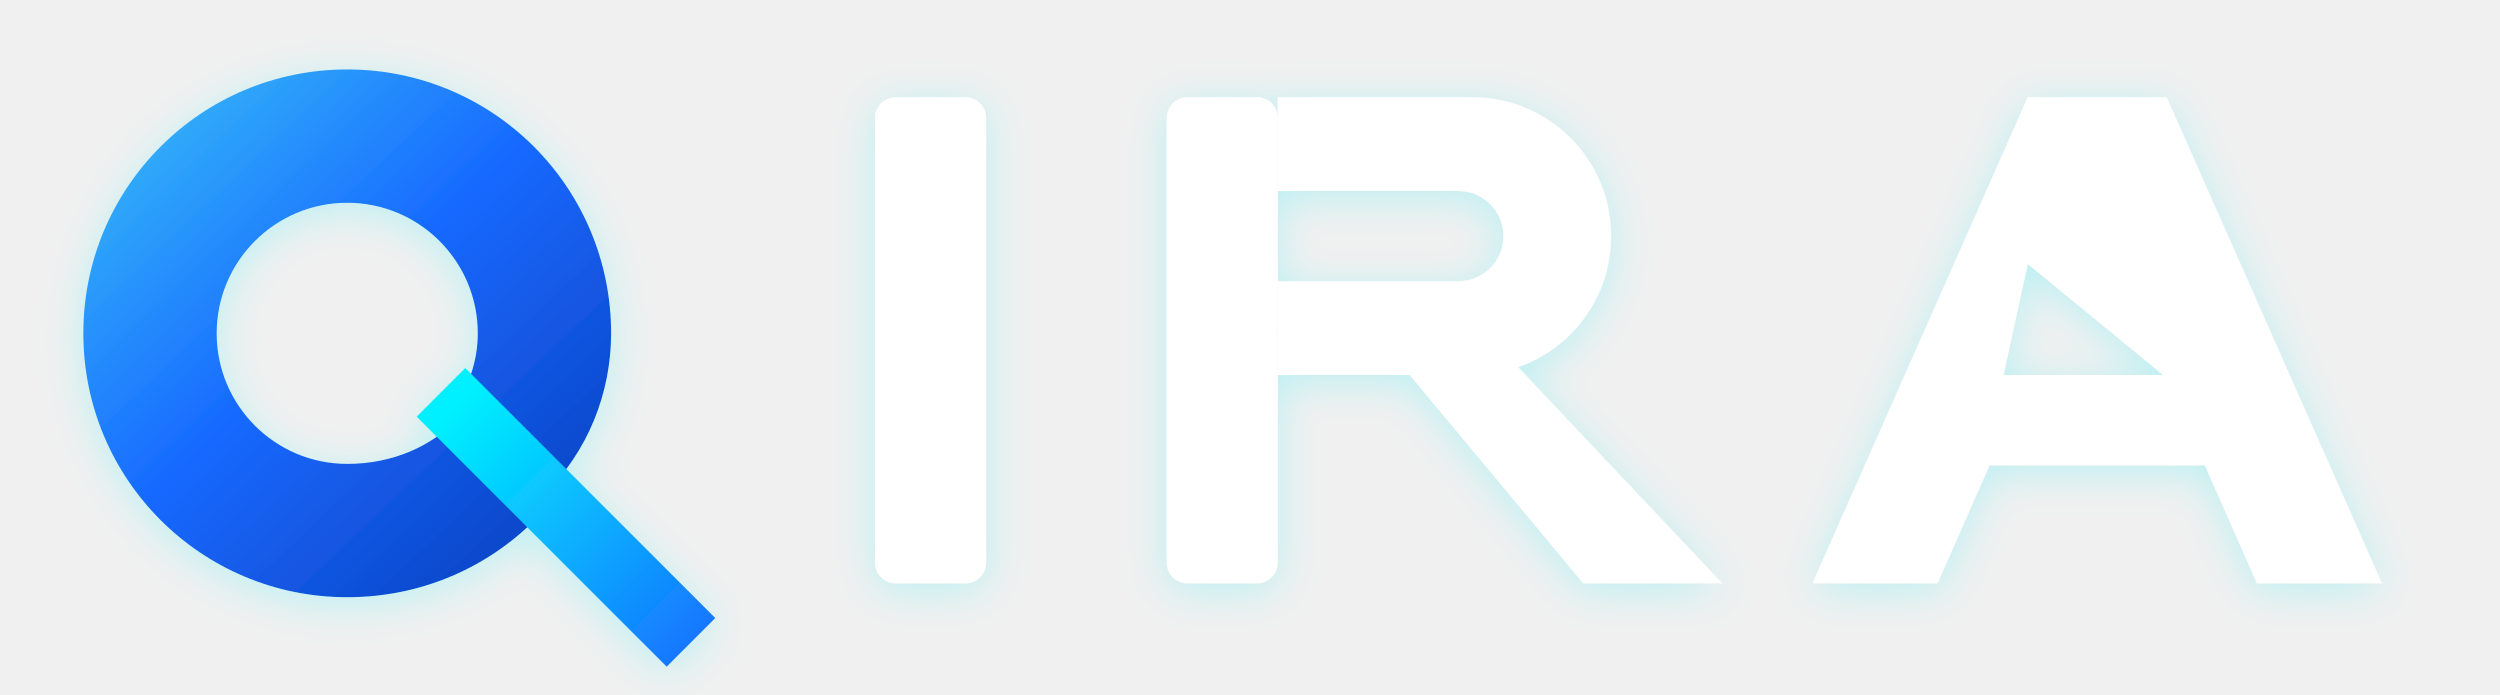
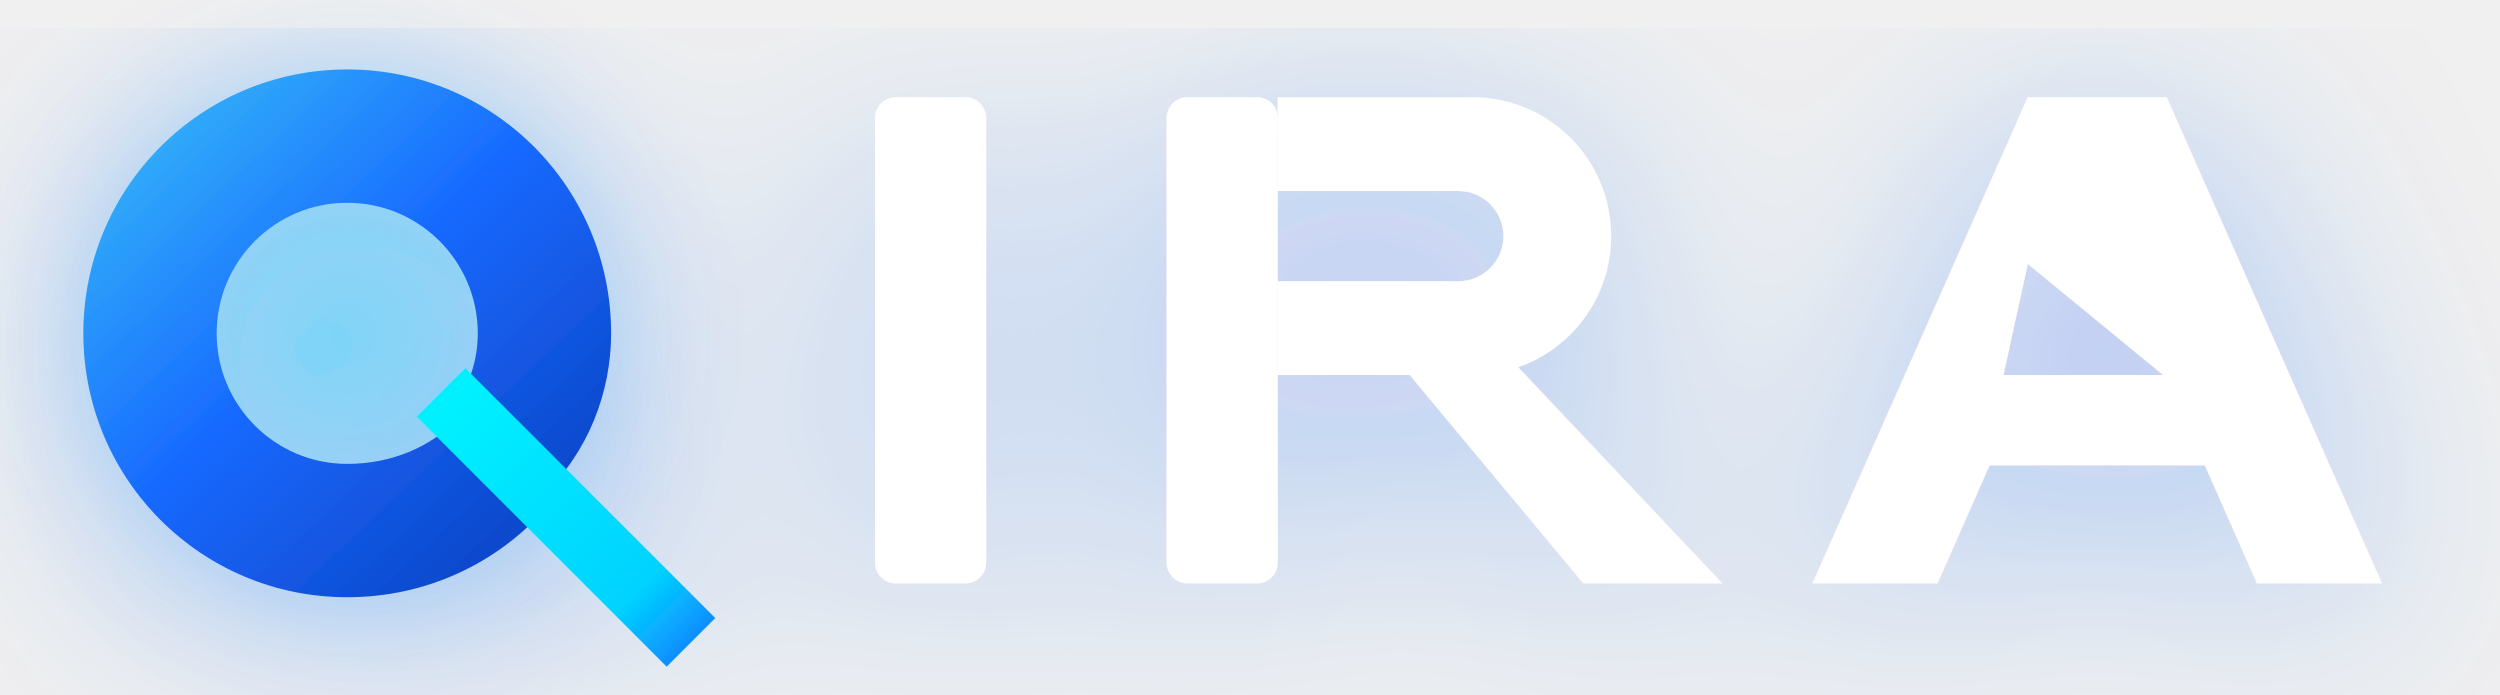
<svg xmlns="http://www.w3.org/2000/svg" viewBox="0 0 360 100" fill="none" role="img" aria-labelledby="qiraLogoTitle qiraLogoDesc">
  <defs>
    <linearGradient id="qRingGradFull" x1="16" y1="12" x2="88" y2="88" gradientUnits="userSpaceOnUse">
      <stop offset="0%" stop-color="#38BDF8" />
      <stop offset="45%" stop-color="#1769FF" />
      <stop offset="100%" stop-color="#0A3AB5" />
    </linearGradient>
    <linearGradient id="qBeamGradFull" x1="62" y1="62" x2="100" y2="100" gradientUnits="userSpaceOnUse">
      <stop offset="0%" stop-color="#00F0FF" />
+       <stop offset="70%" stop-color="#00D2FF" />
      <stop offset="100%" stop-color="#1769FF" />
    </linearGradient>
-     <filter id="qMasterGlow" x="-20%" y="-20%" width="140%" height="140%">
-       <feDropShadow dx="0" dy="5" stdDeviation="7" flood-color="#1769FF" flood-opacity="0.38" />
-       <feDropShadow dx="0" dy="1" stdDeviation="3" flood-color="#00F0FF" flood-opacity="0.22" />
+     <radialGradient id="qCyanAmbientAuraFull" cx="50" cy="48" r="50" gradientUnits="userSpaceOnUse">
+       <stop offset="0%" stop-color="#00F0FF" stop-opacity="0.45" />
+       <stop offset="45%" stop-color="#00D2FF" stop-opacity="0.25" />
+       <stop offset="80%" stop-color="#1769FF" stop-opacity="0.1" />
+       <stop offset="100%" stop-color="#00F0FF" stop-opacity="0" />
+     </radialGradient>
+     <filter id="qAuraBlurFull" x="-50%" y="-50%" width="200%" height="200%">
+       <feGaussianBlur stdDeviation="8" />
+     </filter>
+     <filter id="qMasterGlow" x="-30%" y="-30%" width="160%" height="160%">
+       <feDropShadow dx="0" dy="0" stdDeviation="6" flood-color="#00F0FF" flood-opacity="0.8" />
+       <feDropShadow dx="0" dy="0" stdDeviation="14" flood-color="#00D2FF" flood-opacity="0.45" />
+       <feDropShadow dx="0" dy="4" stdDeviation="18" flood-color="#1769FF" flood-opacity="0.35" />
    </filter>
  </defs>
+   <circle cx="50" cy="48" r="42" fill="url(#qCyanAmbientAuraFull)" filter="url(#qAuraBlurFull)" />
  <g filter="url(#qMasterGlow)">
    <path d="M 50 10 C 28.98 10 12 26.98 12 48 C 12 69.02 28.98 86 50 86 C 61.4 86 71.6 81.1 78.6 73.2 L 65.8 60.4 C 62.2 64.2 56.6 66.8 50 66.8 C 39.62 66.8 31.2 58.38 31.2 48 C 31.2 37.62 39.62 29.2 50 29.2 C 60.38 29.2 68.8 37.62 68.8 48 C 68.8 52 67.5 55.6 65.4 58.5 L 78.2 71.3 C 84.7 65.1 88 56.5 88 48 C 88 26.98 71.02 10 50 10 Z" fill="url(#qRingGradFull)" />
    <path d="M 60 60 L 96 96 L 103 89 L 67 53 L 60 60 Z" fill="url(#qBeamGradFull)" />
    <rect x="126" y="14" width="16" height="70" rx="3" fill="#FFFFFF" />
    <rect x="168" y="14" width="16" height="70" rx="3" fill="#FFFFFF" />
    <path fill-rule="evenodd" clip-rule="evenodd" d="M 184 14 H 212 C 223.05 14 232 22.95 232 34 C 232 45.05 223.05 54 212 54 H 184 V 14 Z M 184 27.5 H 210 C 213.59 27.5 216.5 30.41 216.5 34 C 216.5 37.59 213.59 40.5 210 40.5 H 184 V 27.5 Z" fill="#FFFFFF" />
    <path d="M 198 48 L 228 84 H 248 L 214 48 H 198 Z" fill="#FFFFFF" />
    <path fill-rule="evenodd" clip-rule="evenodd" d="M 292 14 L 261 84 H 279 L 286.5 67 H 317.5 L 325 84 H 343 L 312 14 H 292 Z M 292 38 L 311.5 54 H 288.5 Z" fill="#FFFFFF" />
  </g>
</svg>
